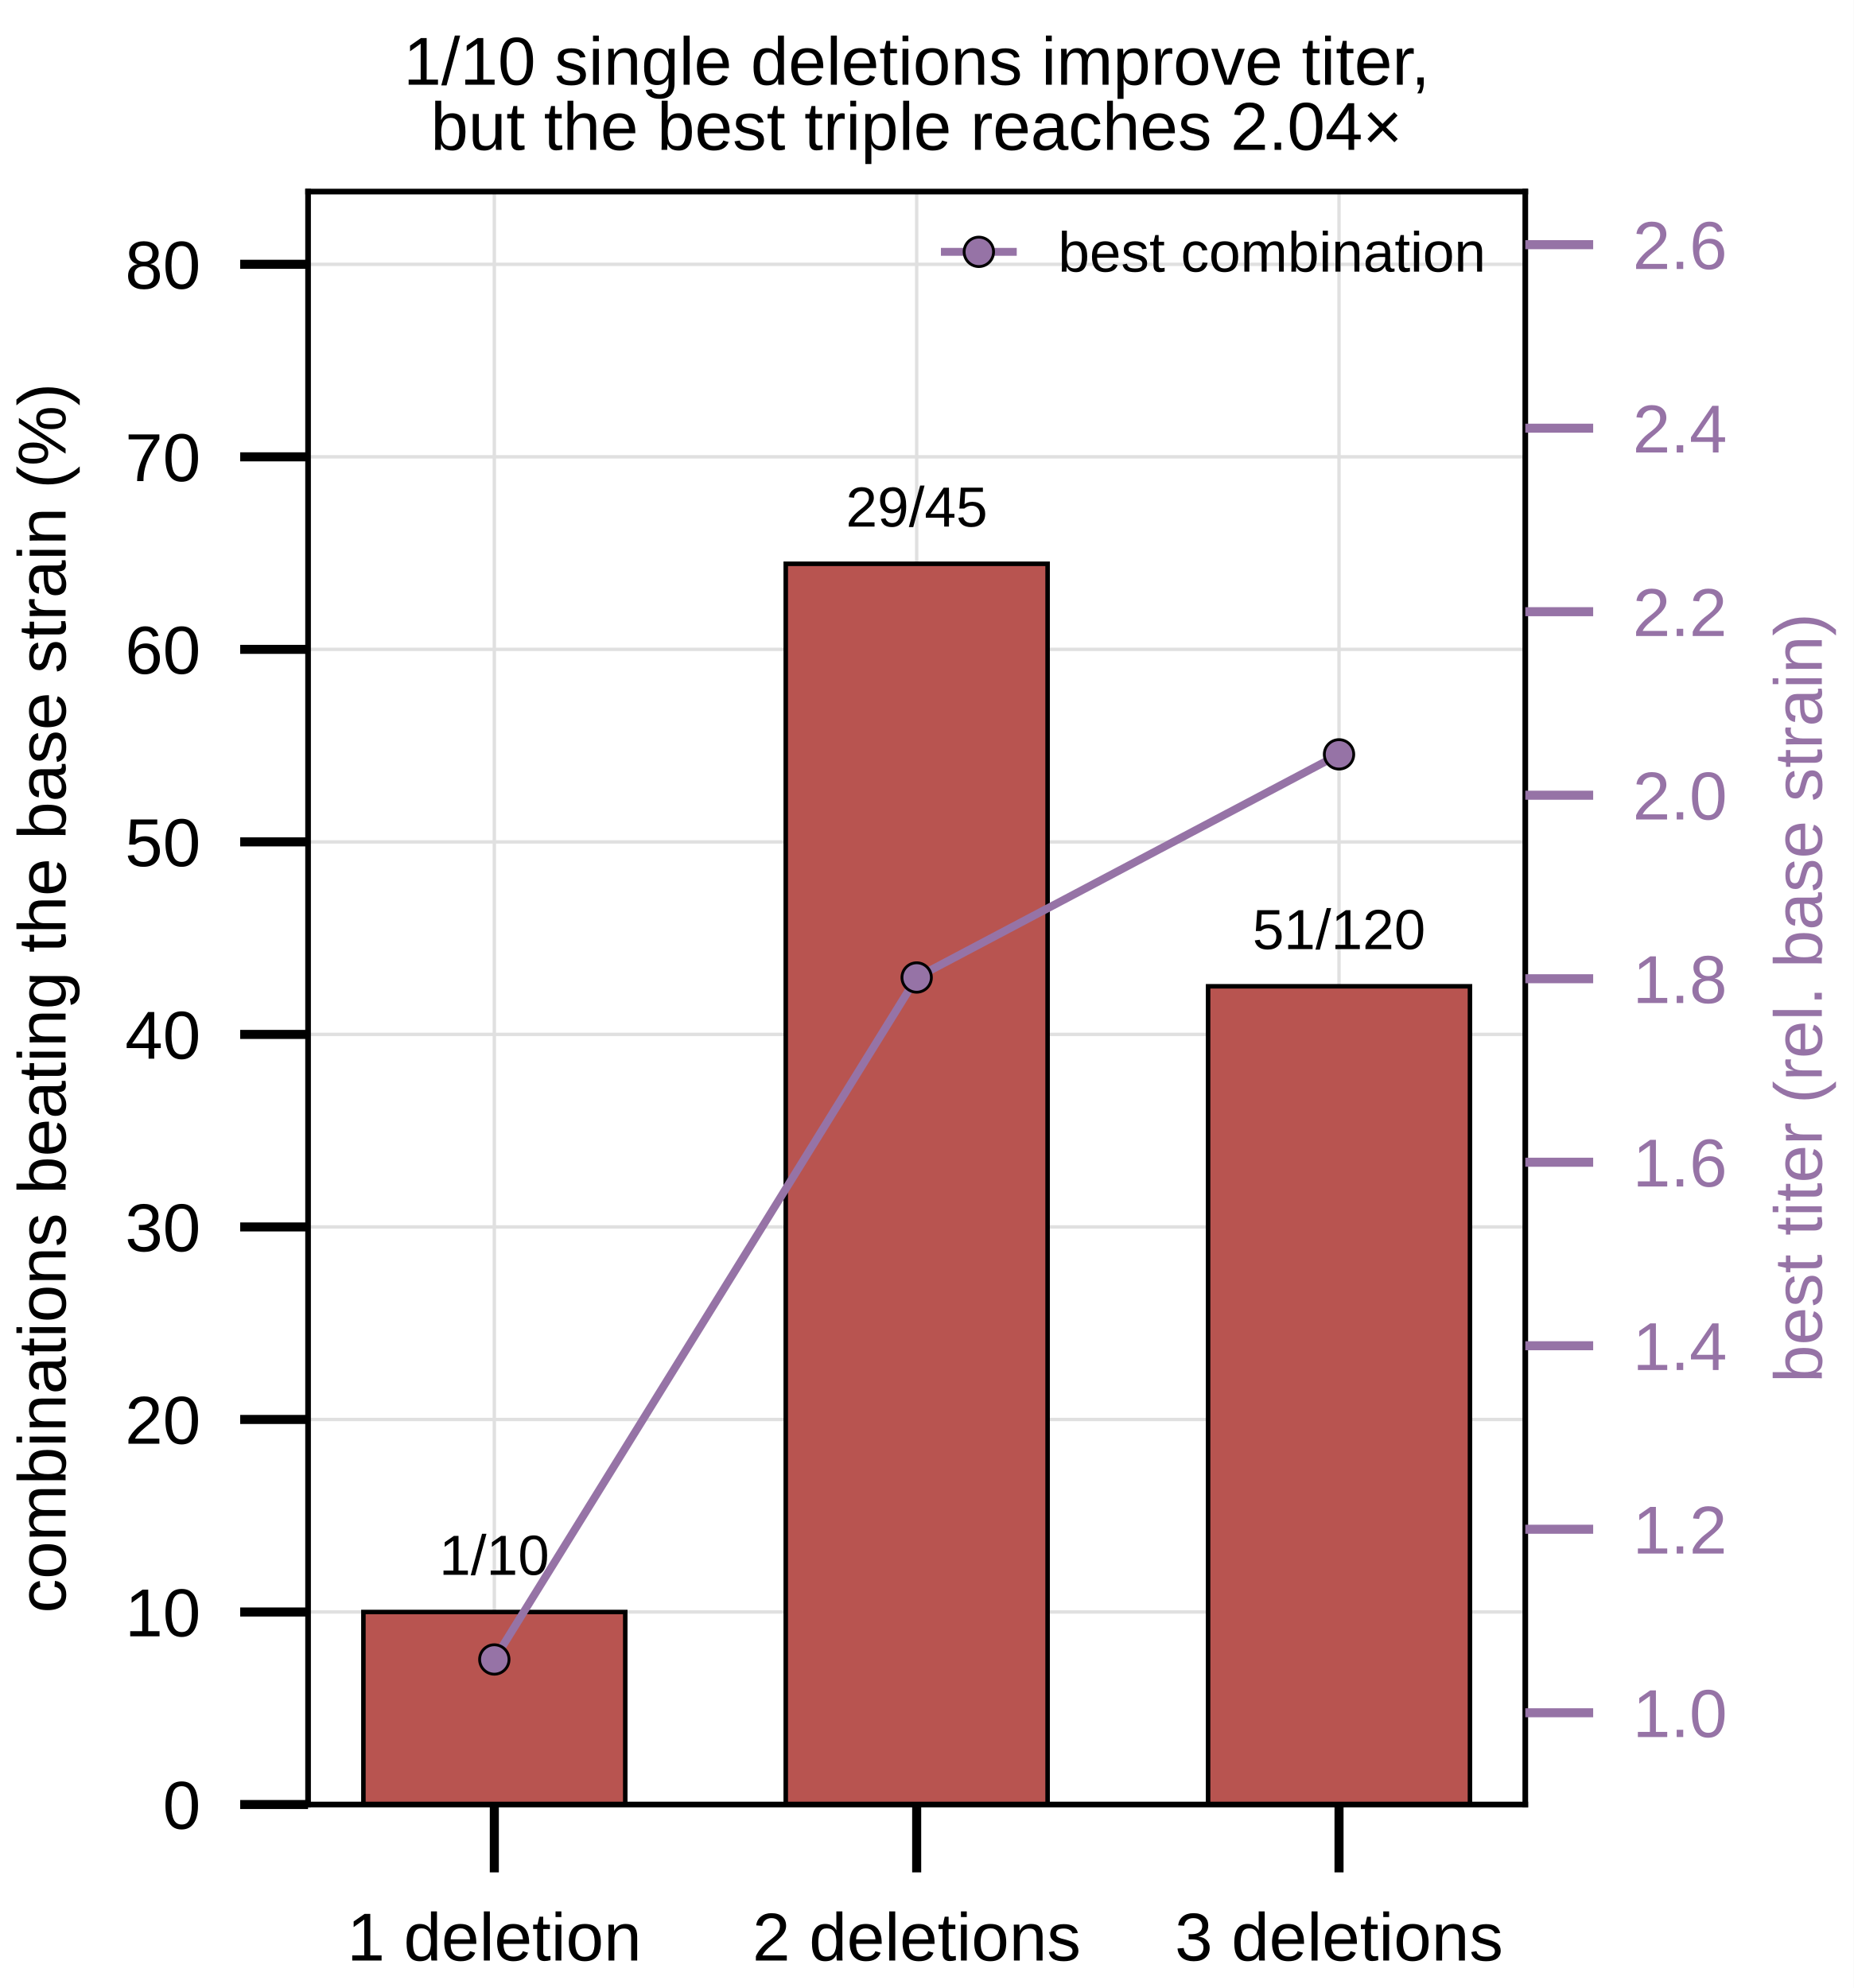
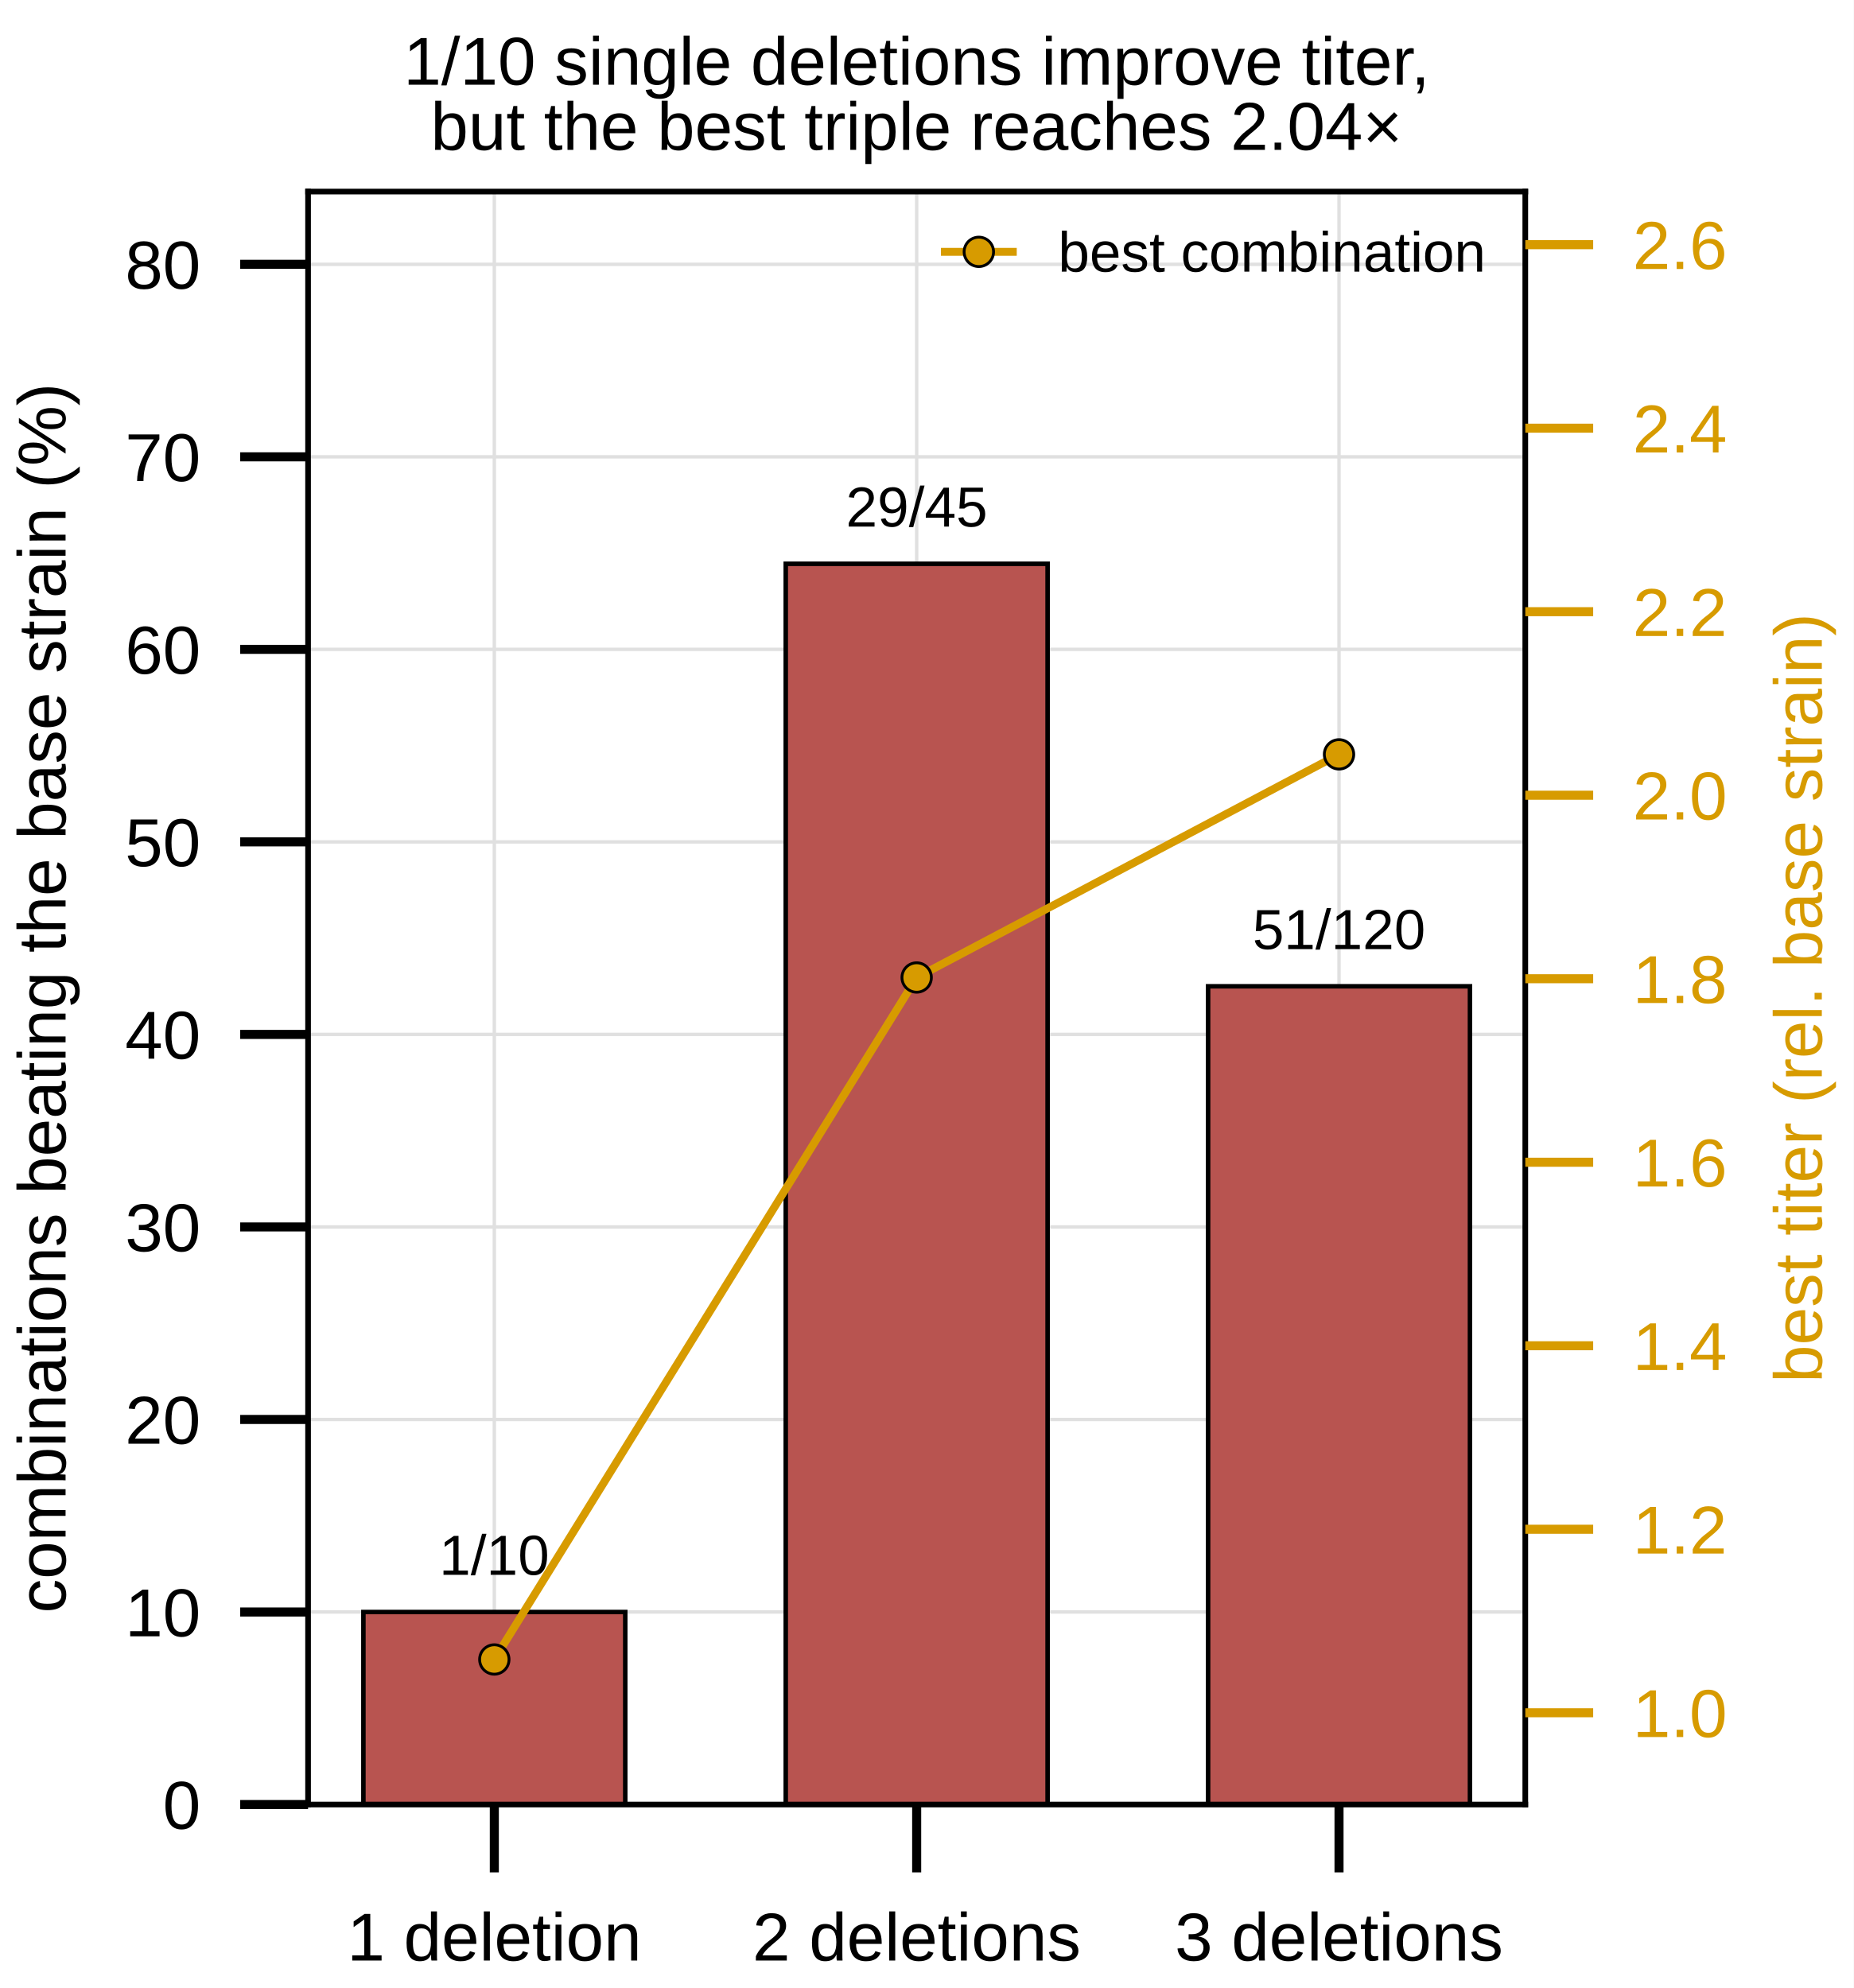
<svg xmlns="http://www.w3.org/2000/svg" xmlns:xlink="http://www.w3.org/1999/xlink" width="227.559" height="244.095" viewBox="0 0 227.559 244.095" version="1.1">
  <g transform="scale(1.388889)">
    <defs>
      <style type="text/css">*{stroke-linejoin: round; stroke-linecap: butt}</style>
    </defs>
    <g id="figure_1">
      <g id="patch_1">
        <path d="M 0 175.748  L 163.843 175.748  L 163.843 0  L 0 0  z " style="fill: #ffffff" />
      </g>
      <g id="axes_1">
        <g id="patch_2">
          <path d="M 27.229 159.528  L 134.814 159.528  L 134.814 16.936  L 27.229 16.936  z " style="fill: #ffffff" />
        </g>
        <g id="matplotlib.axis_1">
          <g id="xtick_1">
            <g id="line2d_1">
              <path d="M 43.691 159.528  L 43.691 16.936  " clip-path="url(#pcc481c8004)" style="fill: none; stroke: #e0e0e0; stroke-width: 0.3; stroke-linecap: square" />
            </g>
            <g id="line2d_2">
              <defs>
                <path id="m308052567e" d="M 0 0  L 0 6  " style="stroke: #000000; stroke-width: 0.8" />
              </defs>
              <g>
                <use xlink:href="#m308052567e" x="43.691" y="159.528" style="stroke: #000000; stroke-width: 0.8" />
              </g>
            </g>
            <g id="text_1">
              <text style="font-size: 6px; font-family: 'Arial', 'Helvetica', 'DejaVu Sans', sans-serif; text-anchor: middle" x="43.691" y="173.323" transform="rotate(-0 43.69127 173.3227)">1 deletion</text>
            </g>
          </g>
          <g id="xtick_2">
            <g id="line2d_3">
              <path d="M 81.021 159.528  L 81.021 16.936  " clip-path="url(#pcc481c8004)" style="fill: none; stroke: #e0e0e0; stroke-width: 0.3; stroke-linecap: square" />
            </g>
            <g id="line2d_4">
              <g>
                <use xlink:href="#m308052567e" x="81.021" y="159.528" style="stroke: #000000; stroke-width: 0.8" />
              </g>
            </g>
            <g id="text_2">
              <text style="font-size: 6px; font-family: 'Arial', 'Helvetica', 'DejaVu Sans', sans-serif; text-anchor: middle" x="81.021" y="173.323" transform="rotate(-0 81.02126 173.3227)">2 deletions</text>
            </g>
          </g>
          <g id="xtick_3">
            <g id="line2d_5">
              <path d="M 118.351 159.528  L 118.351 16.936  " clip-path="url(#pcc481c8004)" style="fill: none; stroke: #e0e0e0; stroke-width: 0.3; stroke-linecap: square" />
            </g>
            <g id="line2d_6">
              <g>
                <use xlink:href="#m308052567e" x="118.351" y="159.528" style="stroke: #000000; stroke-width: 0.8" />
              </g>
            </g>
            <g id="text_3">
              <text style="font-size: 6px; font-family: 'Arial', 'Helvetica', 'DejaVu Sans', sans-serif; text-anchor: middle" x="118.351" y="173.323" transform="rotate(-0 118.3512 173.3227)">3 deletions</text>
            </g>
          </g>
        </g>
        <g id="matplotlib.axis_2">
          <g id="ytick_1">
            <g id="line2d_7">
              <path d="M 27.229 159.528  L 134.814 159.528  " clip-path="url(#pcc481c8004)" style="fill: none; stroke: #e0e0e0; stroke-width: 0.3; stroke-linecap: square" />
            </g>
            <g id="line2d_8">
              <defs>
                <path id="m654d39bcf8" d="M 0 0  L -6 0  " style="stroke: #000000; stroke-width: 0.8" />
              </defs>
              <g>
                <use xlink:href="#m654d39bcf8" x="27.229" y="159.528" style="stroke: #000000; stroke-width: 0.8" />
              </g>
            </g>
            <g id="text_4">
              <text style="font-size: 6px; font-family: 'Arial', 'Helvetica', 'DejaVu Sans', sans-serif; text-anchor: end" x="17.729" y="161.675" transform="rotate(-0 17.72875 161.6754)">0</text>
            </g>
          </g>
          <g id="ytick_2">
            <g id="line2d_9">
              <path d="M 27.229 142.508  L 134.814 142.508  " clip-path="url(#pcc481c8004)" style="fill: none; stroke: #e0e0e0; stroke-width: 0.3; stroke-linecap: square" />
            </g>
            <g id="line2d_10">
              <g>
                <use xlink:href="#m654d39bcf8" x="27.229" y="142.508" style="stroke: #000000; stroke-width: 0.8" />
              </g>
            </g>
            <g id="text_5">
              <text style="font-size: 6px; font-family: 'Arial', 'Helvetica', 'DejaVu Sans', sans-serif; text-anchor: end" x="17.729" y="144.655" transform="rotate(-0 17.72875 144.6551)">10</text>
            </g>
          </g>
          <g id="ytick_3">
            <g id="line2d_11">
              <path d="M 27.229 125.487  L 134.814 125.487  " clip-path="url(#pcc481c8004)" style="fill: none; stroke: #e0e0e0; stroke-width: 0.3; stroke-linecap: square" />
            </g>
            <g id="line2d_12">
              <g>
                <use xlink:href="#m654d39bcf8" x="27.229" y="125.487" style="stroke: #000000; stroke-width: 0.8" />
              </g>
            </g>
            <g id="text_6">
              <text style="font-size: 6px; font-family: 'Arial', 'Helvetica', 'DejaVu Sans', sans-serif; text-anchor: end" x="17.729" y="127.635" transform="rotate(-0 17.72875 127.6348)">20</text>
            </g>
          </g>
          <g id="ytick_4">
            <g id="line2d_13">
              <path d="M 27.229 108.467  L 134.814 108.467  " clip-path="url(#pcc481c8004)" style="fill: none; stroke: #e0e0e0; stroke-width: 0.3; stroke-linecap: square" />
            </g>
            <g id="line2d_14">
              <g>
                <use xlink:href="#m654d39bcf8" x="27.229" y="108.467" style="stroke: #000000; stroke-width: 0.8" />
              </g>
            </g>
            <g id="text_7">
              <text style="font-size: 6px; font-family: 'Arial', 'Helvetica', 'DejaVu Sans', sans-serif; text-anchor: end" x="17.729" y="110.614" transform="rotate(-0 17.72875 110.6145)">30</text>
            </g>
          </g>
          <g id="ytick_5">
            <g id="line2d_15">
              <path d="M 27.229 91.447  L 134.814 91.447  " clip-path="url(#pcc481c8004)" style="fill: none; stroke: #e0e0e0; stroke-width: 0.3; stroke-linecap: square" />
            </g>
            <g id="line2d_16">
              <g>
                <use xlink:href="#m654d39bcf8" x="27.229" y="91.447" style="stroke: #000000; stroke-width: 0.8" />
              </g>
            </g>
            <g id="text_8">
              <text style="font-size: 6px; font-family: 'Arial', 'Helvetica', 'DejaVu Sans', sans-serif; text-anchor: end" x="17.729" y="93.594" transform="rotate(-0 17.72875 93.59418)">40</text>
            </g>
          </g>
          <g id="ytick_6">
            <g id="line2d_17">
              <path d="M 27.229 74.427  L 134.814 74.427  " clip-path="url(#pcc481c8004)" style="fill: none; stroke: #e0e0e0; stroke-width: 0.3; stroke-linecap: square" />
            </g>
            <g id="line2d_18">
              <g>
                <use xlink:href="#m654d39bcf8" x="27.229" y="74.427" style="stroke: #000000; stroke-width: 0.8" />
              </g>
            </g>
            <g id="text_9">
              <text style="font-size: 6px; font-family: 'Arial', 'Helvetica', 'DejaVu Sans', sans-serif; text-anchor: end" x="17.729" y="76.574" transform="rotate(-0 17.72875 76.57388)">50</text>
            </g>
          </g>
          <g id="ytick_7">
            <g id="line2d_19">
              <path d="M 27.229 57.406  L 134.814 57.406  " clip-path="url(#pcc481c8004)" style="fill: none; stroke: #e0e0e0; stroke-width: 0.3; stroke-linecap: square" />
            </g>
            <g id="line2d_20">
              <g>
                <use xlink:href="#m654d39bcf8" x="27.229" y="57.406" style="stroke: #000000; stroke-width: 0.8" />
              </g>
            </g>
            <g id="text_10">
              <text style="font-size: 6px; font-family: 'Arial', 'Helvetica', 'DejaVu Sans', sans-serif; text-anchor: end" x="17.729" y="59.554" transform="rotate(-0 17.72875 59.55358)">60</text>
            </g>
          </g>
          <g id="ytick_8">
            <g id="line2d_21">
              <path d="M 27.229 40.386  L 134.814 40.386  " clip-path="url(#pcc481c8004)" style="fill: none; stroke: #e0e0e0; stroke-width: 0.3; stroke-linecap: square" />
            </g>
            <g id="line2d_22">
              <g>
                <use xlink:href="#m654d39bcf8" x="27.229" y="40.386" style="stroke: #000000; stroke-width: 0.8" />
              </g>
            </g>
            <g id="text_11">
              <text style="font-size: 6px; font-family: 'Arial', 'Helvetica', 'DejaVu Sans', sans-serif; text-anchor: end" x="17.729" y="42.533" transform="rotate(-0 17.72875 42.53328)">70</text>
            </g>
          </g>
          <g id="ytick_9">
            <g id="line2d_23">
              <path d="M 27.229 23.366  L 134.814 23.366  " clip-path="url(#pcc481c8004)" style="fill: none; stroke: #e0e0e0; stroke-width: 0.3; stroke-linecap: square" />
            </g>
            <g id="line2d_24">
              <g>
                <use xlink:href="#m654d39bcf8" x="27.229" y="23.366" style="stroke: #000000; stroke-width: 0.8" />
              </g>
            </g>
            <g id="text_12">
              <text style="font-size: 6px; font-family: 'Arial', 'Helvetica', 'DejaVu Sans', sans-serif; text-anchor: end" x="17.729" y="25.513" transform="rotate(-0 17.72875 25.51298)">80</text>
            </g>
          </g>
          <g id="text_13">
            <text style="font-size: 6px; font-family: 'Arial', 'Helvetica', 'DejaVu Sans', sans-serif; text-anchor: middle" x="5.793" y="88.232" transform="rotate(-90 5.792813 88.23189)">combinations beating the base strain (%)</text>
          </g>
        </g>
        <g id="patch_3">
          <path d="M 32.119 159.528  L 55.264 159.528  L 55.264 142.508  L 32.119 142.508  z " clip-path="url(#pcc481c8004)" style="fill: #b85450; stroke: #000000; stroke-width: 0.4; stroke-linejoin: miter" />
        </g>
        <g id="patch_4">
          <path d="M 69.449 159.528  L 92.594 159.528  L 92.594 49.842  L 69.449 49.842  z " clip-path="url(#pcc481c8004)" style="fill: #b85450; stroke: #000000; stroke-width: 0.4; stroke-linejoin: miter" />
        </g>
        <g id="patch_5">
          <path d="M 106.779 159.528  L 129.924 159.528  L 129.924 87.192  L 106.779 87.192  z " clip-path="url(#pcc481c8004)" style="fill: #b85450; stroke: #000000; stroke-width: 0.4; stroke-linejoin: miter" />
        </g>
        <g id="patch_6">
          <path d="M 27.229 159.528  L 27.229 16.936  " style="fill: none; stroke: #000000; stroke-width: 0.5; stroke-linejoin: miter; stroke-linecap: square" />
        </g>
        <g id="patch_7">
          <path d="M 134.814 159.528  L 134.814 16.936  " style="fill: none; stroke: #000000; stroke-width: 0.5; stroke-linejoin: miter; stroke-linecap: square" />
        </g>
        <g id="patch_8">
          <path d="M 27.229 159.528  L 134.814 159.528  " style="fill: none; stroke: #000000; stroke-width: 0.5; stroke-linejoin: miter; stroke-linecap: square" />
        </g>
        <g id="patch_9">
          <path d="M 27.229 16.936  L 134.814 16.936  " style="fill: none; stroke: #000000; stroke-width: 0.5; stroke-linejoin: miter; stroke-linecap: square" />
        </g>
        <g id="text_14">
          <text style="font-size: 5px; font-family: 'Arial', 'Helvetica', 'DejaVu Sans', sans-serif; text-anchor: middle" x="43.691" y="139.217" transform="rotate(-0 43.69127 139.2171)">1/10</text>
        </g>
        <g id="text_15">
          <text style="font-size: 5px; font-family: 'Arial', 'Helvetica', 'DejaVu Sans', sans-serif; text-anchor: middle" x="81.021" y="46.551" transform="rotate(-0 81.02126 46.55107)">29/45</text>
        </g>
        <g id="text_16">
          <text style="font-size: 5px; font-family: 'Arial', 'Helvetica', 'DejaVu Sans', sans-serif; text-anchor: middle" x="118.351" y="83.901" transform="rotate(-0 118.3512 83.90117)">51/120</text>
        </g>
        <g id="text_17">
          <text style="font-size: 6px; font-family: 'Arial', 'Helvetica', 'DejaVu Sans', sans-serif" transform="translate(35.66501 7.488937)">1/10 single deletions improve titer,</text>
          <g transform="translate(38.06126 13.93575)">
            <text>
              <tspan x="0" y="-0.688" style="font-size: 6px; font-family: 'Arial'">b</tspan>
              <tspan x="3.337" y="-0.688" style="font-size: 6px; font-family: 'Arial'">u</tspan>
              <tspan x="6.674" y="-0.688" style="font-size: 6px; font-family: 'Arial'">t</tspan>
              <tspan x="8.341" y="-0.688" style="font-size: 6px; font-family: 'Arial'"> </tspan>
              <tspan x="10.008" y="-0.688" style="font-size: 6px; font-family: 'Arial'">t</tspan>
              <tspan x="11.675" y="-0.688" style="font-size: 6px; font-family: 'Arial'">h</tspan>
              <tspan x="15.012" y="-0.688" style="font-size: 6px; font-family: 'Arial'">e</tspan>
              <tspan x="18.349" y="-0.688" style="font-size: 6px; font-family: 'Arial'"> </tspan>
              <tspan x="20.016" y="-0.688" style="font-size: 6px; font-family: 'Arial'">b</tspan>
              <tspan x="23.353" y="-0.688" style="font-size: 6px; font-family: 'Arial'">e</tspan>
              <tspan x="26.689" y="-0.688" style="font-size: 6px; font-family: 'Arial'">s</tspan>
              <tspan x="29.689" y="-0.688" style="font-size: 6px; font-family: 'Arial'">t</tspan>
              <tspan x="31.356" y="-0.688" style="font-size: 6px; font-family: 'Arial'"> </tspan>
              <tspan x="33.023" y="-0.688" style="font-size: 6px; font-family: 'Arial'">t</tspan>
              <tspan x="34.69" y="-0.688" style="font-size: 6px; font-family: 'Arial'">r</tspan>
              <tspan x="36.688" y="-0.688" style="font-size: 6px; font-family: 'Arial'">i</tspan>
              <tspan x="38.021" y="-0.688" style="font-size: 6px; font-family: 'Arial'">p</tspan>
              <tspan x="41.358" y="-0.688" style="font-size: 6px; font-family: 'Arial'">l</tspan>
              <tspan x="42.691" y="-0.688" style="font-size: 6px; font-family: 'Arial'">e</tspan>
              <tspan x="46.028" y="-0.688" style="font-size: 6px; font-family: 'Arial'"> </tspan>
              <tspan x="47.695" y="-0.688" style="font-size: 6px; font-family: 'Arial'">r</tspan>
              <tspan x="49.693" y="-0.688" style="font-size: 6px; font-family: 'Arial'">e</tspan>
              <tspan x="53.03" y="-0.688" style="font-size: 6px; font-family: 'Arial'">a</tspan>
              <tspan x="56.367" y="-0.688" style="font-size: 6px; font-family: 'Arial'">c</tspan>
              <tspan x="59.367" y="-0.688" style="font-size: 6px; font-family: 'Arial'">h</tspan>
              <tspan x="62.704" y="-0.688" style="font-size: 6px; font-family: 'Arial'">e</tspan>
              <tspan x="66.041" y="-0.688" style="font-size: 6px; font-family: 'Arial'">s</tspan>
              <tspan x="69.041" y="-0.688" style="font-size: 6px; font-family: 'Arial'"> </tspan>
              <tspan x="70.708" y="-0.688" style="font-size: 6px; font-family: 'Arial'">2</tspan>
              <tspan x="74.045" y="-0.688" style="font-size: 6px; font-family: 'Arial'">.</tspan>
              <tspan x="75.712" y="-0.688" style="font-size: 6px; font-family: 'Arial'">0</tspan>
              <tspan x="79.049" y="-0.688" style="font-size: 6px; font-family: 'Arial'">4</tspan>
              <tspan x="82.386" y="-0.688" style="font-size: 6px; font-family: 'Arial'">×</tspan>
            </text>
          </g>
        </g>
      </g>
      <g id="axes_2">
        <g id="matplotlib.axis_3">
          <g id="ytick_10">
            <g id="line2d_25">
              <defs>
-                 <path id="m68b8710060" d="M 0 0  L 6 0  " style="stroke: #9673a6; stroke-width: 0.8" />
+                 <path id="m3b48ddd4ba" d="M 0 0  L 6 0  " style="stroke: #d79b00; stroke-width: 0.8" />
              </defs>
              <g>
-                 <use xlink:href="#m68b8710060" x="134.814" y="151.416" style="fill: #9673a6; stroke: #9673a6; stroke-width: 0.8" />
+                 <use xlink:href="#m3b48ddd4ba" x="134.814" y="151.416" style="fill: #d79b00; stroke: #d79b00; stroke-width: 0.8" />
              </g>
            </g>
            <g id="text_18">
-               <text style="font-size: 6px; font-family: 'Arial', 'Helvetica', 'DejaVu Sans', sans-serif; text-anchor: start; fill: #9673a6" x="144.314" y="153.564" transform="rotate(-0 144.3138 153.5638)">1.0</text>
+               <text style="font-size: 6px; font-family: 'Arial', 'Helvetica', 'DejaVu Sans', sans-serif; text-anchor: start; fill: #d79b00" x="144.314" y="153.564" transform="rotate(-0 144.3138 153.5638)">1.0</text>
            </g>
          </g>
          <g id="ytick_11">
            <g id="line2d_26">
              <g>
-                 <use xlink:href="#m68b8710060" x="134.814" y="135.193" style="fill: #9673a6; stroke: #9673a6; stroke-width: 0.8" />
+                 <use xlink:href="#m3b48ddd4ba" x="134.814" y="135.193" style="fill: #d79b00; stroke: #d79b00; stroke-width: 0.8" />
              </g>
            </g>
            <g id="text_19">
-               <text style="font-size: 6px; font-family: 'Arial', 'Helvetica', 'DejaVu Sans', sans-serif; text-anchor: start; fill: #9673a6" x="144.314" y="137.341" transform="rotate(-0 144.3138 137.3406)">1.2</text>
+               <text style="font-size: 6px; font-family: 'Arial', 'Helvetica', 'DejaVu Sans', sans-serif; text-anchor: start; fill: #d79b00" x="144.314" y="137.341" transform="rotate(-0 144.3138 137.3406)">1.2</text>
            </g>
          </g>
          <g id="ytick_12">
            <g id="line2d_27">
              <g>
-                 <use xlink:href="#m68b8710060" x="134.814" y="118.97" style="fill: #9673a6; stroke: #9673a6; stroke-width: 0.8" />
+                 <use xlink:href="#m3b48ddd4ba" x="134.814" y="118.97" style="fill: #d79b00; stroke: #d79b00; stroke-width: 0.8" />
              </g>
            </g>
            <g id="text_20">
-               <text style="font-size: 6px; font-family: 'Arial', 'Helvetica', 'DejaVu Sans', sans-serif; text-anchor: start; fill: #9673a6" x="144.314" y="121.117" transform="rotate(-0 144.3138 121.1174)">1.4</text>
+               <text style="font-size: 6px; font-family: 'Arial', 'Helvetica', 'DejaVu Sans', sans-serif; text-anchor: start; fill: #d79b00" x="144.314" y="121.117" transform="rotate(-0 144.3138 121.1174)">1.4</text>
            </g>
          </g>
          <g id="ytick_13">
            <g id="line2d_28">
              <g>
-                 <use xlink:href="#m68b8710060" x="134.814" y="102.747" style="fill: #9673a6; stroke: #9673a6; stroke-width: 0.8" />
+                 <use xlink:href="#m3b48ddd4ba" x="134.814" y="102.747" style="fill: #d79b00; stroke: #d79b00; stroke-width: 0.8" />
              </g>
            </g>
            <g id="text_21">
-               <text style="font-size: 6px; font-family: 'Arial', 'Helvetica', 'DejaVu Sans', sans-serif; text-anchor: start; fill: #9673a6" x="144.314" y="104.894" transform="rotate(-0 144.3138 104.8942)">1.6</text>
+               <text style="font-size: 6px; font-family: 'Arial', 'Helvetica', 'DejaVu Sans', sans-serif; text-anchor: start; fill: #d79b00" x="144.314" y="104.894" transform="rotate(-0 144.3138 104.8942)">1.6</text>
            </g>
          </g>
          <g id="ytick_14">
            <g id="line2d_29">
              <g>
-                 <use xlink:href="#m68b8710060" x="134.814" y="86.524" style="fill: #9673a6; stroke: #9673a6; stroke-width: 0.8" />
+                 <use xlink:href="#m3b48ddd4ba" x="134.814" y="86.524" style="fill: #d79b00; stroke: #d79b00; stroke-width: 0.8" />
              </g>
            </g>
            <g id="text_22">
-               <text style="font-size: 6px; font-family: 'Arial', 'Helvetica', 'DejaVu Sans', sans-serif; text-anchor: start; fill: #9673a6" x="144.314" y="88.671" transform="rotate(-0 144.3138 88.67107)">1.8</text>
+               <text style="font-size: 6px; font-family: 'Arial', 'Helvetica', 'DejaVu Sans', sans-serif; text-anchor: start; fill: #d79b00" x="144.314" y="88.671" transform="rotate(-0 144.3138 88.67107)">1.8</text>
            </g>
          </g>
          <g id="ytick_15">
            <g id="line2d_30">
              <g>
-                 <use xlink:href="#m68b8710060" x="134.814" y="70.301" style="fill: #9673a6; stroke: #9673a6; stroke-width: 0.8" />
+                 <use xlink:href="#m3b48ddd4ba" x="134.814" y="70.301" style="fill: #d79b00; stroke: #d79b00; stroke-width: 0.8" />
              </g>
            </g>
            <g id="text_23">
-               <text style="font-size: 6px; font-family: 'Arial', 'Helvetica', 'DejaVu Sans', sans-serif; text-anchor: start; fill: #9673a6" x="144.314" y="72.448" transform="rotate(-0 144.3138 72.44789)">2.0</text>
+               <text style="font-size: 6px; font-family: 'Arial', 'Helvetica', 'DejaVu Sans', sans-serif; text-anchor: start; fill: #d79b00" x="144.314" y="72.448" transform="rotate(-0 144.3138 72.44789)">2.0</text>
            </g>
          </g>
          <g id="ytick_16">
            <g id="line2d_31">
              <g>
-                 <use xlink:href="#m68b8710060" x="134.814" y="54.077" style="fill: #9673a6; stroke: #9673a6; stroke-width: 0.8" />
+                 <use xlink:href="#m3b48ddd4ba" x="134.814" y="54.077" style="fill: #d79b00; stroke: #d79b00; stroke-width: 0.8" />
              </g>
            </g>
            <g id="text_24">
-               <text style="font-size: 6px; font-family: 'Arial', 'Helvetica', 'DejaVu Sans', sans-serif; text-anchor: start; fill: #9673a6" x="144.314" y="56.225" transform="rotate(-0 144.3138 56.22471)">2.2</text>
+               <text style="font-size: 6px; font-family: 'Arial', 'Helvetica', 'DejaVu Sans', sans-serif; text-anchor: start; fill: #d79b00" x="144.314" y="56.225" transform="rotate(-0 144.3138 56.22471)">2.2</text>
            </g>
          </g>
          <g id="ytick_17">
            <g id="line2d_32">
              <g>
-                 <use xlink:href="#m68b8710060" x="134.814" y="37.854" style="fill: #9673a6; stroke: #9673a6; stroke-width: 0.8" />
+                 <use xlink:href="#m3b48ddd4ba" x="134.814" y="37.854" style="fill: #d79b00; stroke: #d79b00; stroke-width: 0.8" />
              </g>
            </g>
            <g id="text_25">
-               <text style="font-size: 6px; font-family: 'Arial', 'Helvetica', 'DejaVu Sans', sans-serif; text-anchor: start; fill: #9673a6" x="144.314" y="40.002" transform="rotate(-0 144.3138 40.00153)">2.4</text>
+               <text style="font-size: 6px; font-family: 'Arial', 'Helvetica', 'DejaVu Sans', sans-serif; text-anchor: start; fill: #d79b00" x="144.314" y="40.002" transform="rotate(-0 144.3138 40.00153)">2.4</text>
            </g>
          </g>
          <g id="ytick_18">
            <g id="line2d_33">
              <g>
-                 <use xlink:href="#m68b8710060" x="134.814" y="21.631" style="fill: #9673a6; stroke: #9673a6; stroke-width: 0.8" />
+                 <use xlink:href="#m3b48ddd4ba" x="134.814" y="21.631" style="fill: #d79b00; stroke: #d79b00; stroke-width: 0.8" />
              </g>
            </g>
            <g id="text_26">
-               <text style="font-size: 6px; font-family: 'Arial', 'Helvetica', 'DejaVu Sans', sans-serif; text-anchor: start; fill: #9673a6" x="144.314" y="23.778" transform="rotate(-0 144.3138 23.77835)">2.6</text>
+               <text style="font-size: 6px; font-family: 'Arial', 'Helvetica', 'DejaVu Sans', sans-serif; text-anchor: start; fill: #d79b00" x="144.314" y="23.778" transform="rotate(-0 144.3138 23.77835)">2.6</text>
            </g>
          </g>
          <g id="text_27">
-             <text style="font-size: 6px; font-family: 'Arial', 'Helvetica', 'DejaVu Sans', sans-serif; text-anchor: middle; fill: #9673a6" x="161.022" y="88.232" transform="rotate(-90 161.0216 88.23189)">best titer (rel. base strain)</text>
+             <text style="font-size: 6px; font-family: 'Arial', 'Helvetica', 'DejaVu Sans', sans-serif; text-anchor: middle; fill: #d79b00" x="161.022" y="88.232" transform="rotate(-90 161.0216 88.23189)">best titer (rel. base strain)</text>
          </g>
        </g>
        <g id="line2d_34">
-           <path d="M 43.691 146.705  L 81.021 86.415  L 118.351 66.689  " clip-path="url(#pcc481c8004)" style="fill: none; stroke: #9673a6; stroke-width: 0.7; stroke-linecap: square" />
+           <path d="M 43.691 146.705  L 81.021 86.415  L 118.351 66.689  " clip-path="url(#pcc481c8004)" style="fill: none; stroke: #d79b00; stroke-width: 0.7; stroke-linecap: square" />
          <defs>
-             <path id="m89095fd9e1" d="M 0 1.3  C 0.345 1.3 0.675 1.163 0.919 0.919  C 1.163 0.675 1.3 0.345 1.3 0  C 1.3 -0.345 1.163 -0.675 0.919 -0.919  C 0.675 -1.163 0.345 -1.3 0 -1.3  C -0.345 -1.3 -0.675 -1.163 -0.919 -0.919  C -1.163 -0.675 -1.3 -0.345 -1.3 0  C -1.3 0.345 -1.163 0.675 -0.919 0.919  C -0.675 1.163 -0.345 1.3 0 1.3  z " style="stroke: #000000; stroke-width: 0.25" />
+             <path id="m877e5f178c" d="M 0 1.3  C 0.345 1.3 0.675 1.163 0.919 0.919  C 1.163 0.675 1.3 0.345 1.3 0  C 1.3 -0.345 1.163 -0.675 0.919 -0.919  C 0.675 -1.163 0.345 -1.3 0 -1.3  C -0.345 -1.3 -0.675 -1.163 -0.919 -0.919  C -1.163 -0.675 -1.3 -0.345 -1.3 0  C -1.3 0.345 -1.163 0.675 -0.919 0.919  C -0.675 1.163 -0.345 1.3 0 1.3  z " style="stroke: #000000; stroke-width: 0.25" />
          </defs>
          <g clip-path="url(#pcc481c8004)">
-             <use xlink:href="#m89095fd9e1" x="43.691" y="146.705" style="fill: #9673a6; stroke: #000000; stroke-width: 0.25" />
-             <use xlink:href="#m89095fd9e1" x="81.021" y="86.415" style="fill: #9673a6; stroke: #000000; stroke-width: 0.25" />
-             <use xlink:href="#m89095fd9e1" x="118.351" y="66.689" style="fill: #9673a6; stroke: #000000; stroke-width: 0.25" />
+             <use xlink:href="#m877e5f178c" x="43.691" y="146.705" style="fill: #d79b00; stroke: #000000; stroke-width: 0.25" />
+             <use xlink:href="#m877e5f178c" x="81.021" y="86.415" style="fill: #d79b00; stroke: #000000; stroke-width: 0.25" />
+             <use xlink:href="#m877e5f178c" x="118.351" y="66.689" style="fill: #d79b00; stroke: #000000; stroke-width: 0.25" />
          </g>
        </g>
        <g id="legend_1">
          <g id="line2d_35">
-             <path d="M 83.516 22.265  L 86.516 22.265  L 89.516 22.265  " style="fill: none; stroke: #9673a6; stroke-width: 0.7; stroke-linecap: square" />
+             <path d="M 83.516 22.265  L 86.516 22.265  L 89.516 22.265  " style="fill: none; stroke: #d79b00; stroke-width: 0.7; stroke-linecap: square" />
            <g>
-               <use xlink:href="#m89095fd9e1" x="86.516" y="22.265" style="fill: #9673a6; stroke: #000000; stroke-width: 0.25" />
+               <use xlink:href="#m877e5f178c" x="86.516" y="22.265" style="fill: #d79b00; stroke: #000000; stroke-width: 0.25" />
            </g>
          </g>
          <g id="text_28">
            <text style="font-size: 5px; font-family: 'Arial', 'Helvetica', 'DejaVu Sans', sans-serif; text-anchor: start" x="93.516" y="24.015" transform="rotate(-0 93.51611 24.01466)">best combination</text>
          </g>
        </g>
      </g>
    </g>
    <defs>
      <clipPath id="pcc481c8004">
        <rect x="27.229" y="16.936" width="107.585" height="142.592" />
      </clipPath>
    </defs>
  </g>
</svg>
